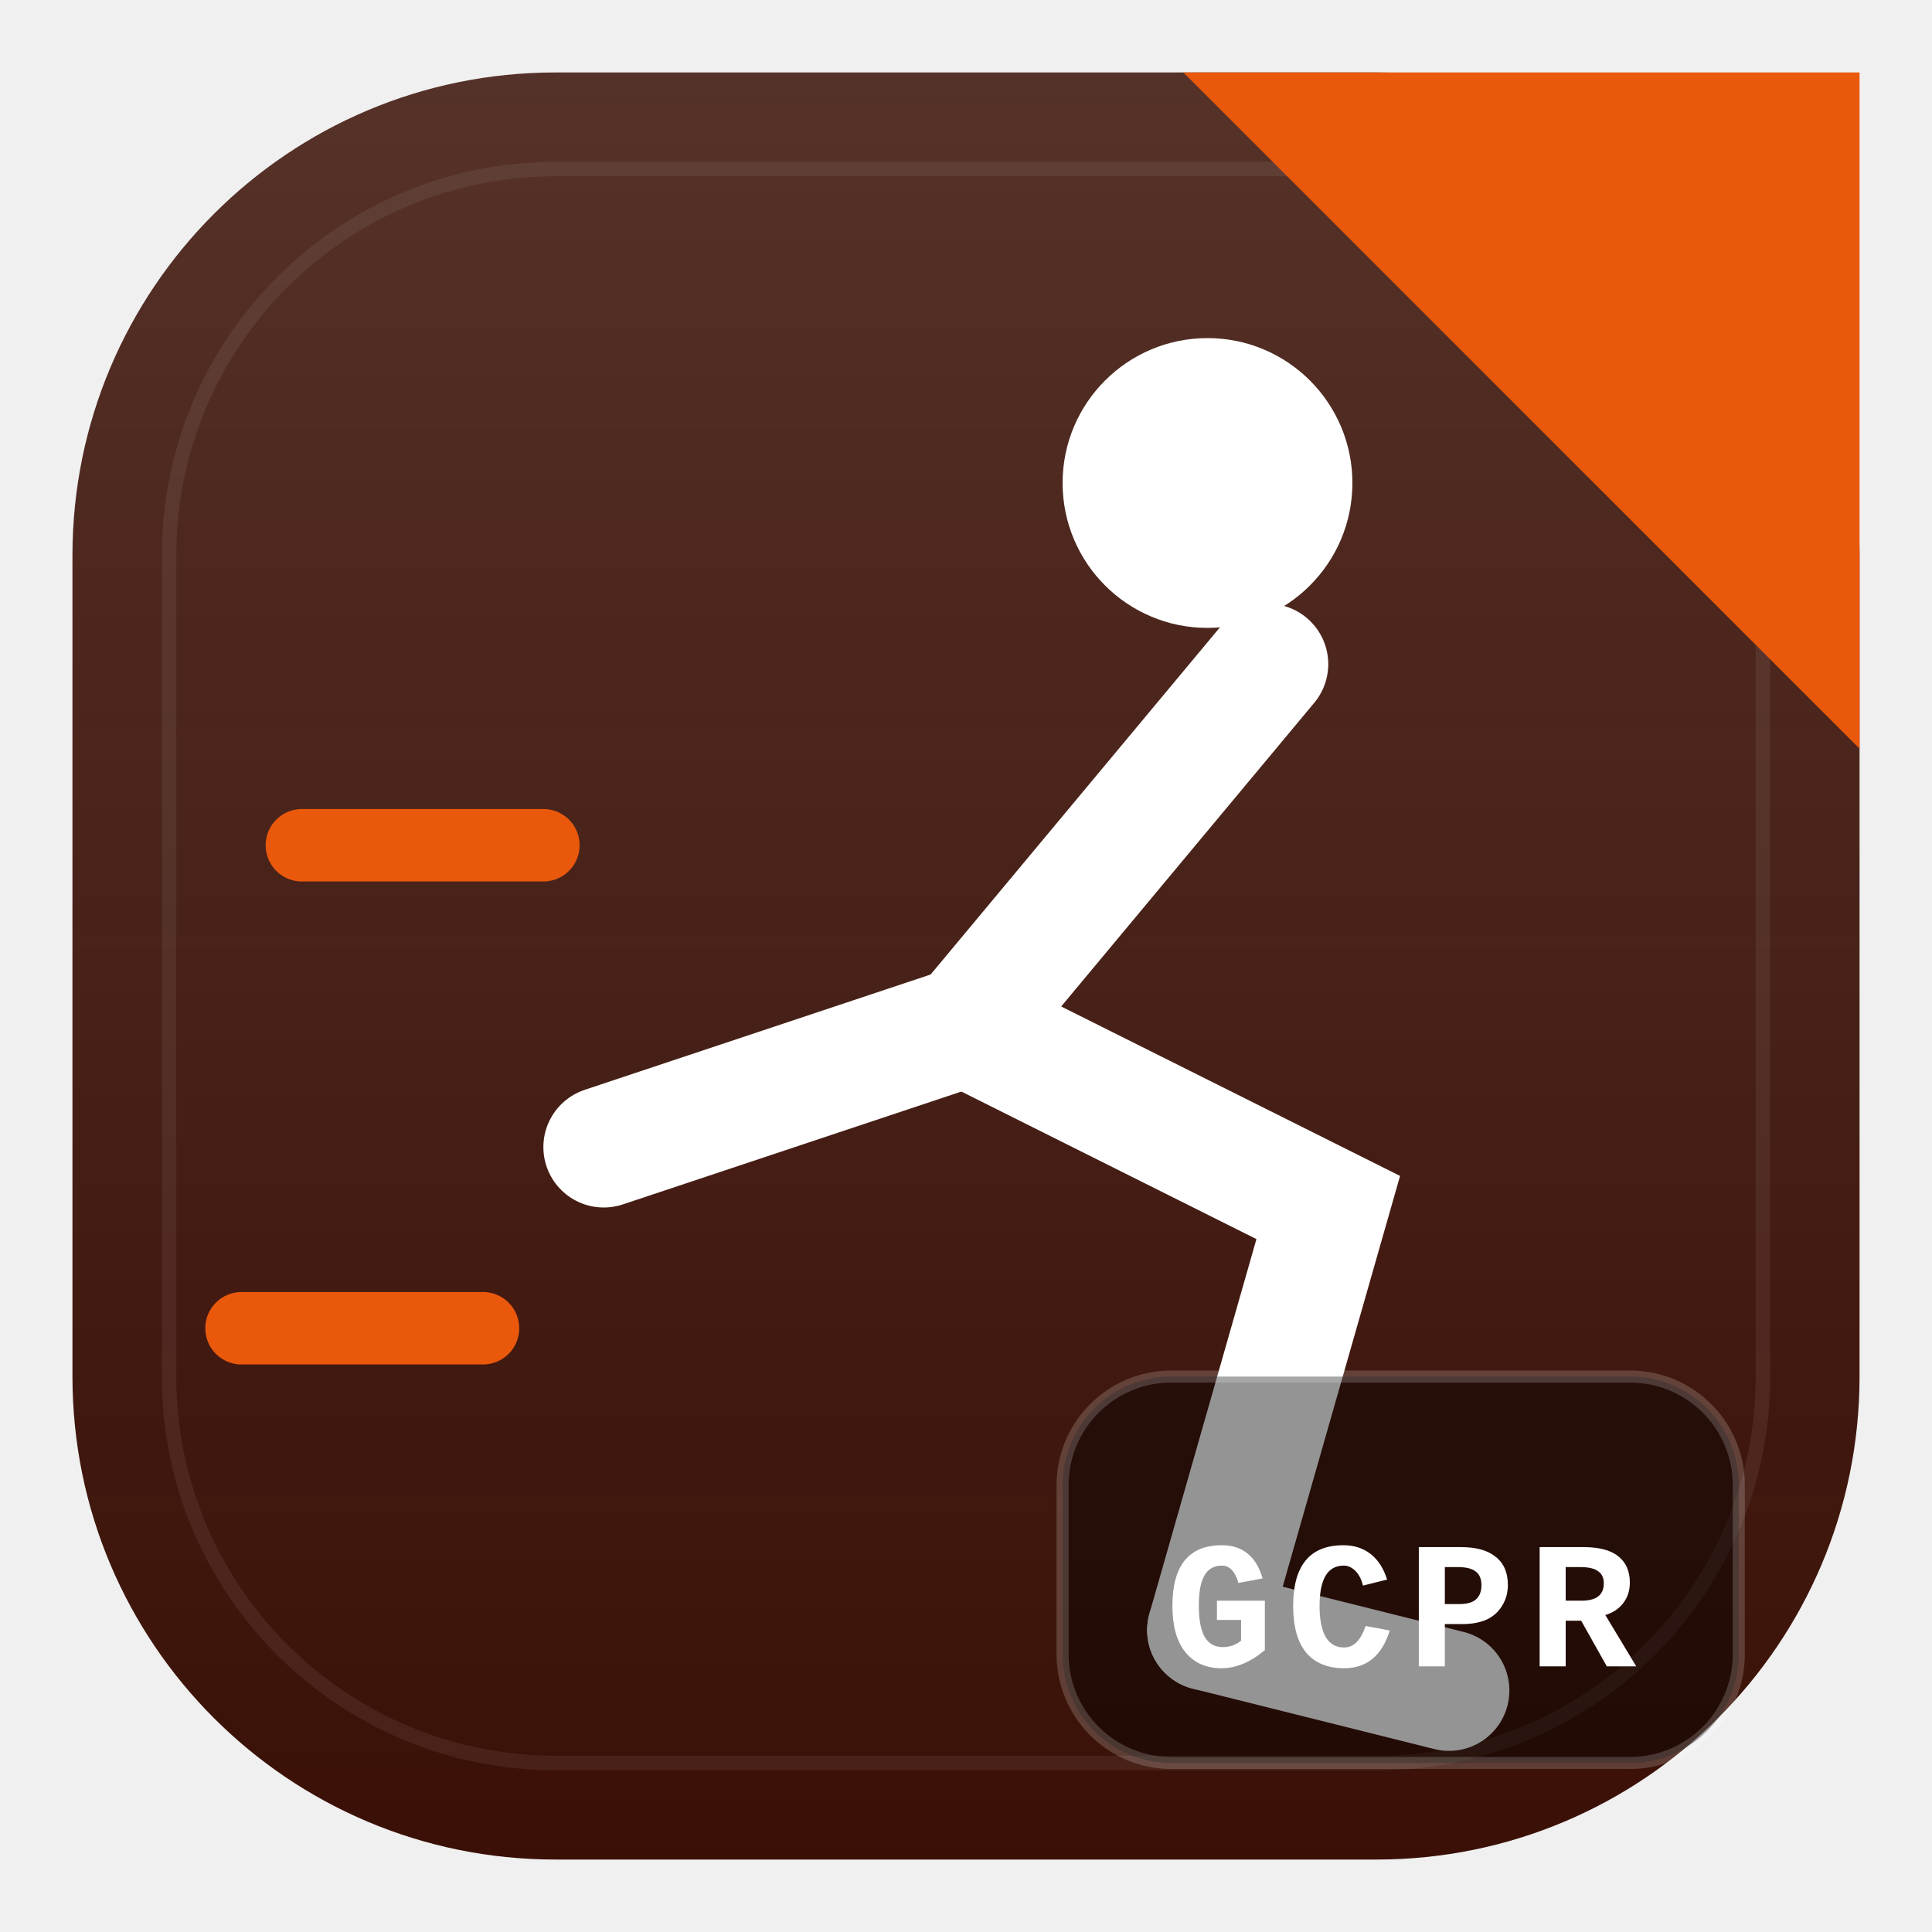
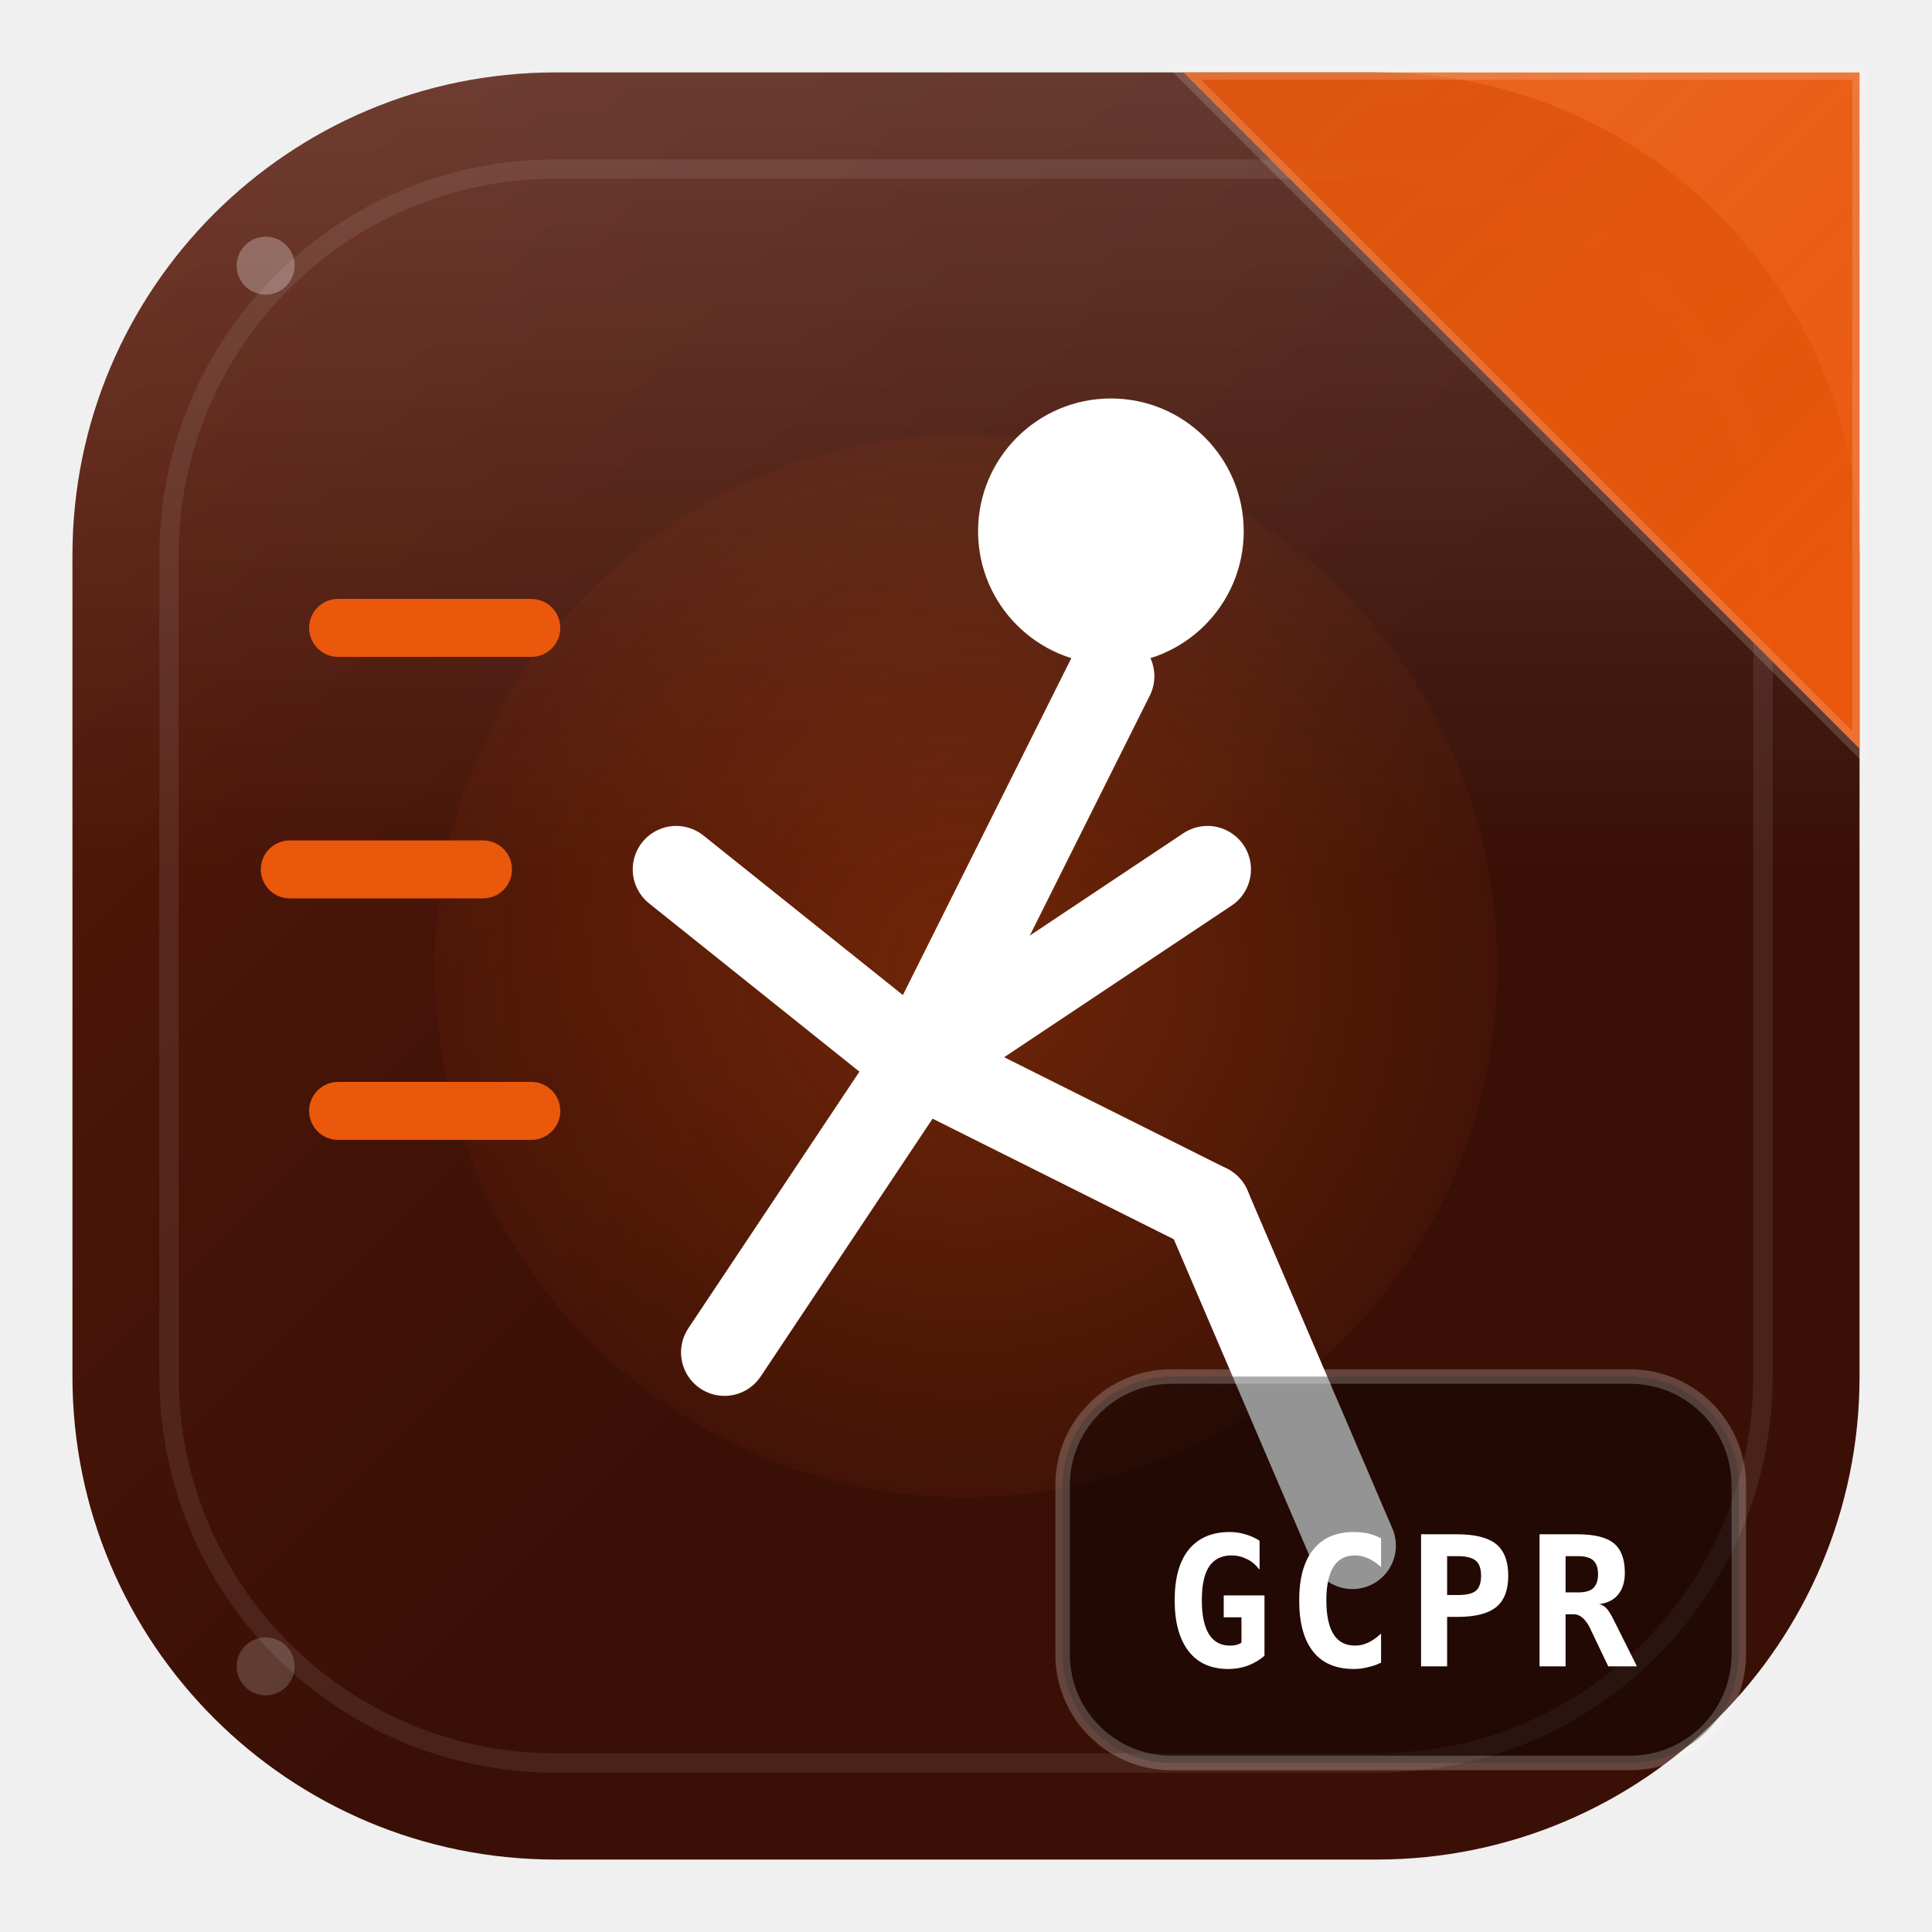
- <svg xmlns="http://www.w3.org/2000/svg" viewBox="0 0 80 80" width="1024" height="1024">
+ <svg xmlns="http://www.w3.org/2000/svg" viewBox="0 0 80 80" aria-label="GCPR 2027 logo">
  <defs>
-     <linearGradient id="tileGrad" x1="0" y1="0" x2="0" y2="1">
-       <stop offset="0" stop-color="#3a1006" stop-opacity="0.85" />
-       <stop offset="1" stop-color="#3a1006" />
+     <linearGradient id="tileH" x1="0" y1="0" x2="1" y2="1">
+       <stop offset="0%" stop-color="#5a1a0a" />
+       <stop offset="55%" stop-color="#3a1006" />
+       <stop offset="100%" stop-color="#3a1006" />
+     </linearGradient>
+     <linearGradient id="accH" x1="0" y1="0" x2="1" y2="1">
+       <stop offset="0%" stop-color="#ea580c" stop-opacity="0.9" />
+       <stop offset="100%" stop-color="#ea580c" />
+     </linearGradient>
+     <radialGradient id="glowH" cx="0.5" cy="0.5" r="0.6">
+       <stop offset="0%" stop-color="#ea580c" stop-opacity="0.3" />
+       <stop offset="100%" stop-color="#ea580c" stop-opacity="0" />
+     </radialGradient>
+     <linearGradient id="hiH" x1="0" y1="0" x2="0" y2="1">
+       <stop offset="0%" stop-color="#ffffff" stop-opacity="0.16" />
+       <stop offset="45%" stop-color="#ffffff" stop-opacity="0" />
    </linearGradient>
  </defs>
-   <rect x="3" y="3" width="74" height="74" rx="20" fill="url(#tileGrad)" />
-   <rect x="7" y="7" width="66" height="66" rx="16" fill="none" stroke="rgba(255,255,255,0.07)" stroke-width="0.6" />
-   <path d="M 77 3 L 77 31 L 49 3 Z" fill="#ea580c" />
-   <g transform="scale(2.5)">
-     <circle cx="20" cy="8" r="2.4" fill="#ffffff" />
-     <g stroke="#ffffff" stroke-width="2" fill="none" stroke-linecap="round">
-       <path d="M 21 11 L 16 17 L 22 20 L 20 27" />
-       <path d="M 16 17 L 10 19" />
-       <path d="M 20 27 L 24 28" />
-     </g>
-     <g stroke="#ea580c" stroke-width="1.2" stroke-linecap="round">
-       <line x1="5" y1="14" x2="9" y2="14" />
-       <line x1="4" y1="22" x2="8" y2="22" />
-     </g>
+   <rect x="3" y="3" width="74" height="74" rx="20" fill="url(#tileH)" />
+   <rect x="3" y="3" width="74" height="74" rx="20" fill="url(#hiH)" />
+   <rect x="7" y="7" width="66" height="66" rx="16" fill="none" stroke="rgba(255,255,255,0.08)" stroke-width="0.8" />
+   <path d="M 77 3 L 77 31 L 49 3 Z" fill="url(#accH)" />
+   <path d="M 77 3 L 77 31 L 49 3 Z" fill="none" stroke="rgba(255,255,255,0.16)" stroke-width="0.6" />
+   <ellipse cx="40" cy="40" rx="22" ry="22" fill="url(#glowH)" />
+   <circle cx="46" cy="22" r="5.5" fill="#ffffff" />
+   <g stroke="#ffffff" stroke-width="3.6" stroke-linecap="round" fill="none">
+     <path d="M 46 28 L 38 44 L 30 56" />
+     <path d="M 38 44 L 50 50" />
+     <path d="M 50 50 L 56 64" />
+     <path d="M 38 44 L 28 36" />
+     <path d="M 38 44 L 50 36" />
  </g>
+   <g stroke="#ea580c" stroke-width="2.4" stroke-linecap="round">
+     <line x1="14" y1="26" x2="22" y2="26" />
+     <line x1="12" y1="36" x2="20" y2="36" />
+     <line x1="14" y1="46" x2="22" y2="46" />
+   </g>
+   <circle cx="11" cy="11" r="1.2" fill="rgba(255,255,255,0.28)" />
+   <circle cx="11" cy="69" r="1.2" fill="rgba(255,255,255,0.18)" />
  <g transform="translate(44 57)">
-     <rect x="0" y="0" width="28" height="16" rx="4.5" fill="rgba(0,0,0,0.42)" />
-     <rect x="0" y="0" width="28" height="16" rx="4.5" fill="none" stroke="rgba(255,255,255,0.18)" stroke-width="0.5" />
-     <text x="14" y="12" text-anchor="middle" font-family="'JetBrains Mono', 'Courier New', monospace" font-size="7.5" font-weight="700" fill="#ffffff" letter-spacing="0.5">GCPR</text>
+     <rect x="0" y="0" width="28" height="16" rx="4.5" fill="rgba(0,0,0,0.42)" stroke="rgba(255,255,255,0.22)" stroke-width="0.6" />
+     <text x="14" y="12" text-anchor="middle" font-family="'JetBrains Mono', monospace" font-size="7.5" font-weight="700" fill="#ffffff" letter-spacing="0.5">GCPR</text>
  </g>
</svg>
